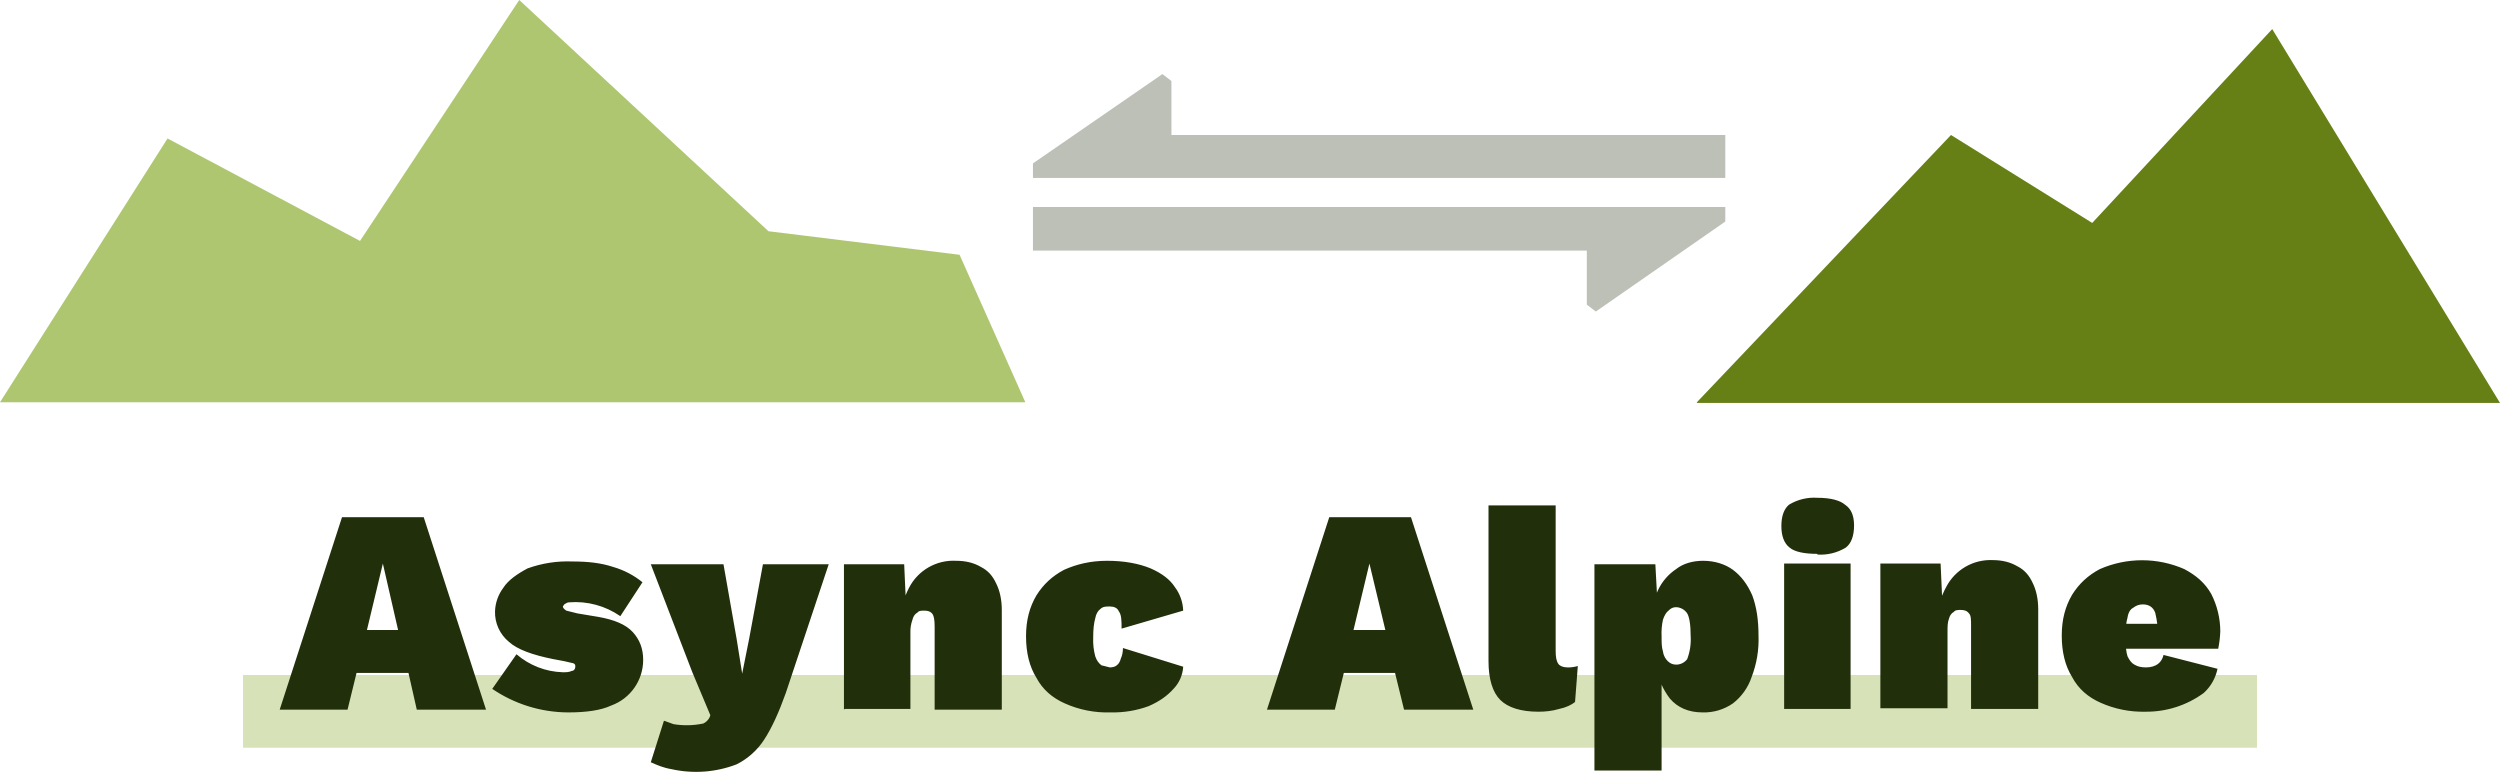
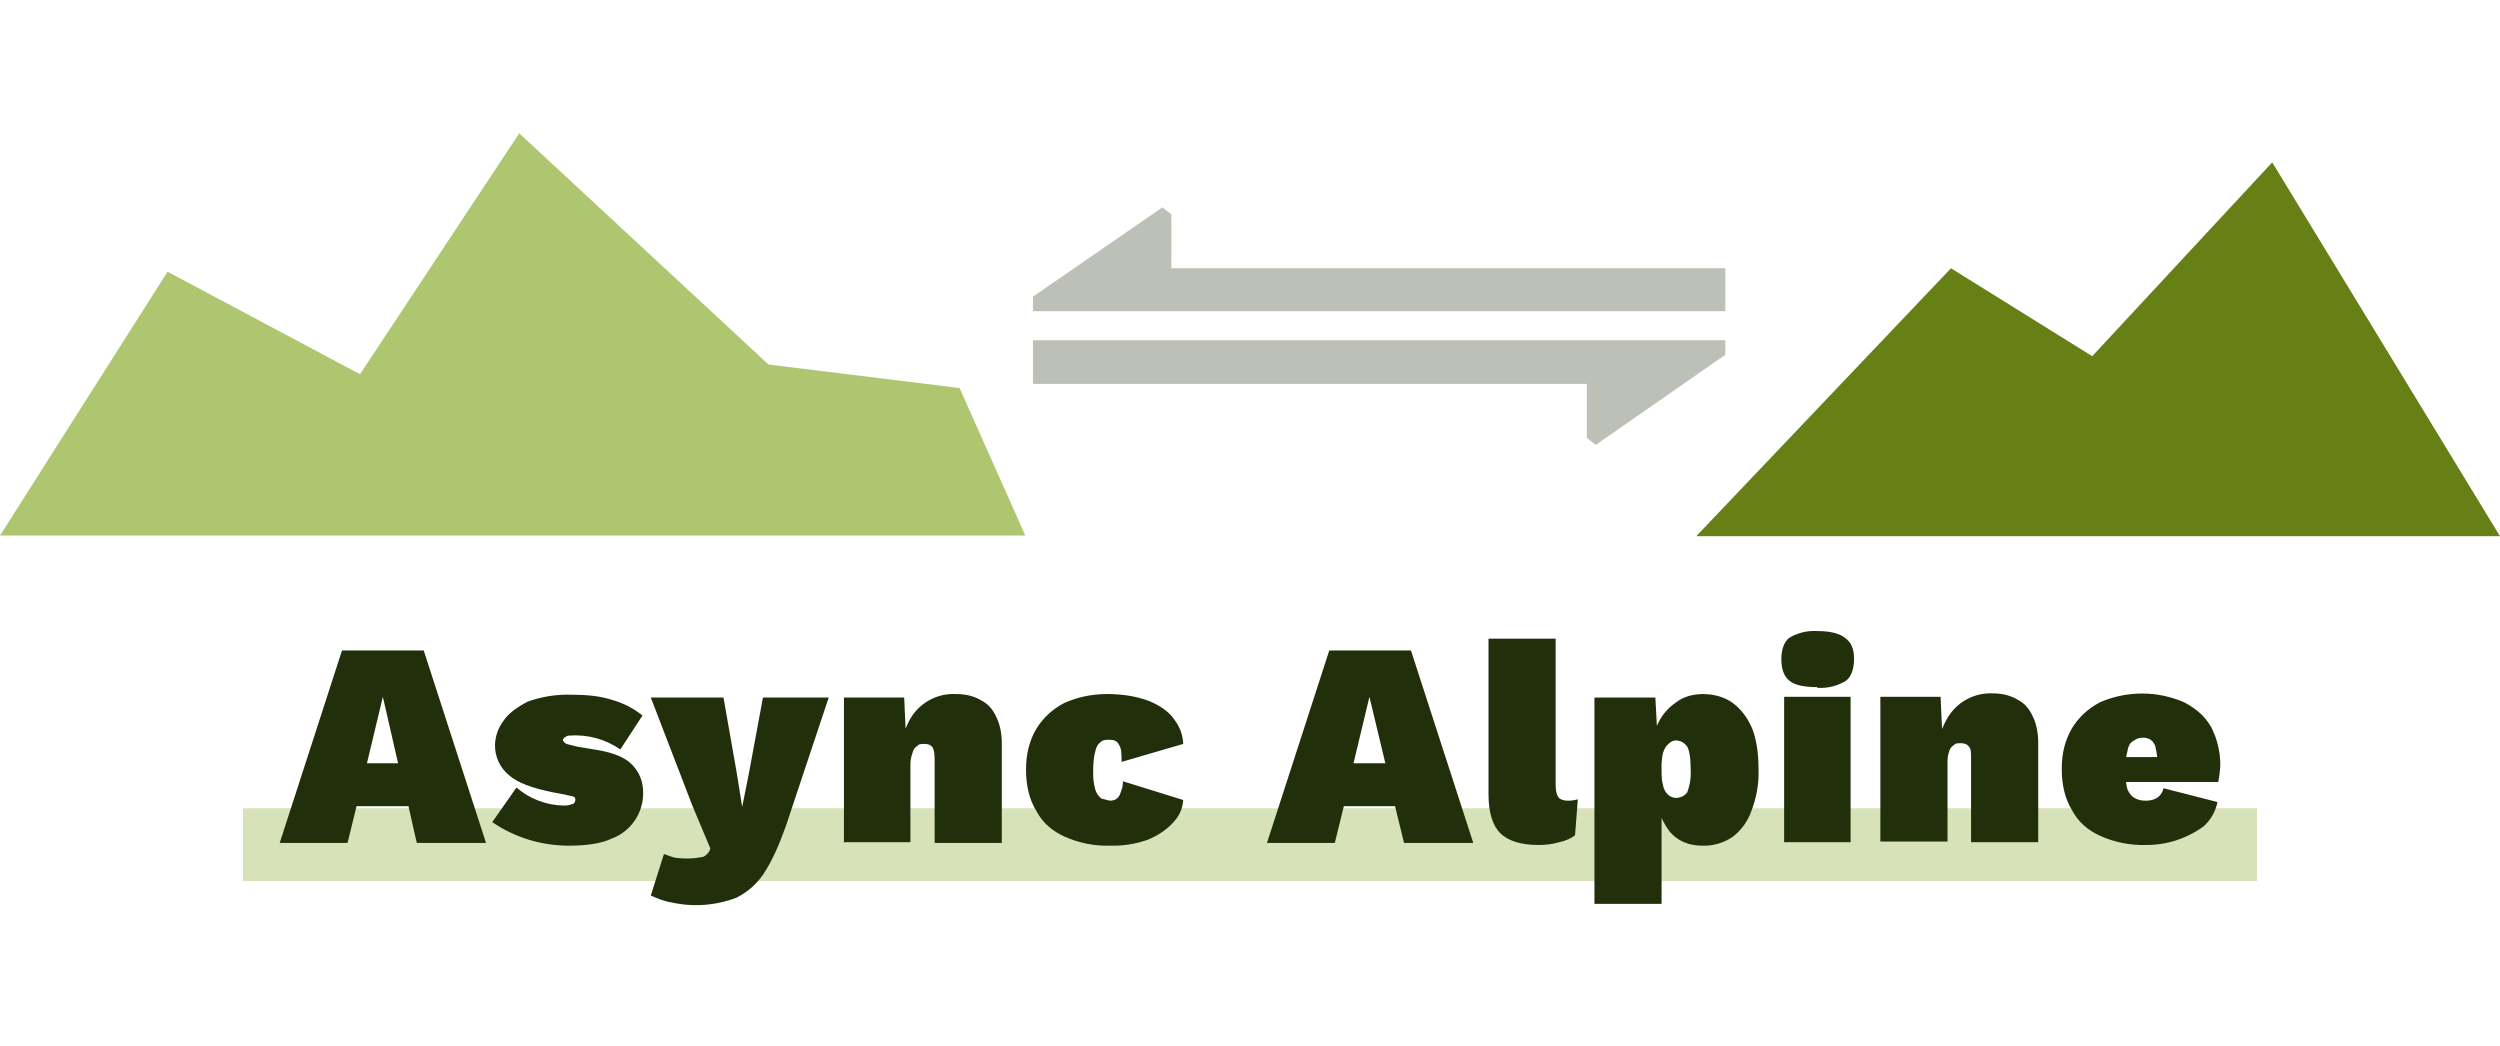
- <svg xmlns="http://www.w3.org/2000/svg" role="img" aria-label="Async Alpine" viewBox="0 0 361.1 111.5">
-   <path d="M0 58.1 24.2 20 52 34.8 75 0l36 33.4 27.6 3.4 9.5 21.3H0Z" fill="#AEC670" />
-   <path d="m245.1 58.1 36.7-38.6 20.4 12.7 26-28 32.9 54h-116Z" fill="#668016" />
-   <path fill="#D7E2B8" d="M35.1 97.5H326V108H35.1z" />
-   <path d="M70.2 102.5h-10L59 97.2h-7.5l-1.3 5.3h-9.8l9-27.8h11.8l9 27.8ZM53 91h4.5l-2.2-9.6L53 91Zm29 11.9a19.6 19.6 0 0 1-10.9-3.4l3.5-5a10.7 10.7 0 0 0 6.7 2.6c.5 0 .9 0 1.3-.2.3 0 .5-.3.5-.6 0-.2 0-.4-.3-.5l-1.3-.3-1.6-.3c-3-.6-5.2-1.4-6.4-2.5a5.5 5.5 0 0 1-2-4.4 6 6 0 0 1 1.2-3.4c.7-1.1 2-2 3.5-2.8a17 17 0 0 1 6.5-1c2.2 0 4.1.2 5.9.8a12 12 0 0 1 4.2 2.2L89.6 89a11.4 11.4 0 0 0-7.4-2c-.3 0-.5.2-.7.3l-.2.3c0 .2.2.4.5.6l1.6.4 3 .5c2.3.4 4 1.1 5 2.2s1.5 2.4 1.5 4a7 7 0 0 1-4.6 6.6c-1.5.7-3.6 1-6.2 1Zm37.7-21.4-6.2 18.6c-1 2.8-2 5-3.1 6.7a10.2 10.2 0 0 1-4 3.6 16.3 16.3 0 0 1-9.4.7c-1.2-.2-2.1-.6-3-1l1.9-6 1.4.5a11.6 11.6 0 0 0 4.3-.1c.4-.2.7-.5.9-.9l.1-.3-2.6-6.2-6-15.6h10.5l1.9 10.8.8 5 1-5 2-10.8h9.5Zm2.2 21v-21h8.7l.4 8.9-1-1a12 12 0 0 1 1.3-4.5 7.2 7.2 0 0 1 6.8-3.9c1.4 0 2.6.3 3.6.9 1 .5 1.7 1.3 2.2 2.4.5 1 .8 2.3.8 3.8v14.4H135v-12c0-.9-.1-1.5-.3-1.8-.3-.4-.7-.5-1.2-.5-.4 0-.8 0-1 .3-.4.2-.6.6-.7 1a5 5 0 0 0-.3 1.9v11H122Zm38-21.5c2.5 0 4.6.4 6.3 1.1 1.6.7 2.8 1.6 3.5 2.7a6 6 0 0 1 1.2 3.4l-8.9 2.6c0-1.1 0-2-.4-2.5-.2-.5-.7-.7-1.3-.7-.6 0-1 0-1.4.4-.3.2-.6.7-.7 1.3-.2.7-.3 1.6-.3 2.8a9 9 0 0 0 .3 2.7c.2.6.5 1 .9 1.3l1.2.3c.4 0 .8-.1 1-.3.3-.2.5-.6.6-1 .2-.4.3-1 .3-1.5l8.7 2.7a5 5 0 0 1-1.4 3.2c-.9 1-2 1.8-3.6 2.5a15 15 0 0 1-5.5.9 15 15 0 0 1-6.6-1.3c-1.8-.8-3.2-2-4.1-3.7-1-1.6-1.5-3.6-1.5-6 0-2.3.5-4.2 1.5-5.9 1-1.6 2.3-2.8 4-3.7 1.8-.8 3.8-1.3 6.2-1.3Zm52.9 21.5h-10l-1.3-5.3h-7.4l-1.3 5.3H183l9-27.8h11.8l9 27.8ZM195.5 91h4.6l-2.3-9.6-2.3 9.6Zm29.2-18v21c0 .9.1 1.5.4 1.9.2.3.7.5 1.3.5a4.8 4.8 0 0 0 1.5-.2l-.4 5.2c-.5.4-1.3.8-2.3 1-1 .3-2 .4-3 .4-2.5 0-4.4-.6-5.5-1.7-1.1-1.1-1.7-3-1.7-5.6V73h9.7Zm5.6 38.2V81.5h8.8l.5 9.2-1.1-1c0-1.7.4-3.2 1-4.5a7.5 7.5 0 0 1 2.6-3c1-.8 2.4-1.2 3.9-1.2 1.7 0 3.2.5 4.3 1.3 1.2.9 2.1 2.1 2.8 3.7.6 1.6.9 3.5.9 5.8a15 15 0 0 1-1 6 8 8 0 0 1-2.7 3.8 7.3 7.3 0 0 1-4.4 1.3c-2 0-3.6-.7-4.7-2-1-1.3-1.8-3-2-5l.8-1.3v16.7h-9.7ZM242.1 96a2 2 0 0 0 1.6-.8 8 8 0 0 0 .5-3.3c0-1.7-.2-2.8-.5-3.3a2 2 0 0 0-1.6-.9c-.5 0-.8.2-1.1.5-.3.2-.6.7-.8 1.3a9 9 0 0 0-.2 2.4c0 .9 0 1.6.2 2.2.1.7.4 1.1.7 1.4.3.3.7.5 1.2.5Zm20.4-16c-1.9 0-3.3-.3-4-.9-.8-.6-1.2-1.7-1.2-3.1 0-1.5.4-2.5 1.1-3.1a7 7 0 0 1 4.1-1c2 0 3.3.4 4 1 .9.6 1.3 1.6 1.3 3 0 1.5-.4 2.6-1.2 3.2a7 7 0 0 1-4.1 1Zm4.8 1.4v21h-9.6v-21h9.6Zm4.3 21v-21h8.7l.4 8.9-1-1a12 12 0 0 1 1.4-4.5 7.2 7.2 0 0 1 6.7-3.9c1.4 0 2.6.3 3.6.9 1 .5 1.7 1.3 2.2 2.4.5 1 .8 2.3.8 3.8v14.4h-9.7v-12c0-.9 0-1.5-.3-1.8-.3-.4-.7-.5-1.2-.5-.4 0-.8 0-1 .3-.4.2-.6.6-.7 1-.2.5-.2 1.1-.2 1.9v11h-9.7Zm38.3.4a15 15 0 0 1-6.5-1.3c-1.8-.8-3.2-2-4.1-3.7-1-1.6-1.5-3.6-1.5-6 0-2.3.5-4.2 1.5-5.9 1-1.6 2.3-2.8 4-3.7a15.2 15.2 0 0 1 12.2 0c1.7.9 3 2 3.9 3.6a12 12 0 0 1 1.3 5.4 15.8 15.8 0 0 1-.3 2.5h-16.3v-3.6h12.1l-4.5 1.9a14 14 0 0 0-.4-3.5c-.3-.8-.9-1.2-1.8-1.2-.6 0-1 .2-1.4.5-.4.2-.7.7-.8 1.4-.2.7-.3 1.6-.3 2.8 0 1.2.1 2.2.3 2.8.3.6.6 1 1 1.2.5.3 1 .4 1.7.4s1.3-.2 1.7-.5c.4-.3.7-.8.8-1.3l7.8 2c-.3 1.4-1 2.6-2 3.5a14 14 0 0 1-8.4 2.7Z" fill="#21300B" />
-   <path d="M249.2 25.7h-100v-2.1l18.7-12.9 1.3 1v7.8h80v6.2Zm-100 4.2h100V32l-18.7 13-1.3-1v-7.8h-80V30Z" fill="#BCC0B7" />
+ <svg xmlns="http://www.w3.org/2000/svg" aria-label="Async Alpine" role="img" viewBox="0 0 361.1 151">
+   <path d="m0 77.35 24.2-38.1L52 54.05l23-34.8 36 33.4 27.6 3.4 9.5 21.3H0Z" fill="#AEC670" />
+   <path d="m245.1 77.35 36.7-38.6 20.4 12.7 26-28 32.9 54h-116v-.1Z" fill="#668016" />
+   <path fill="#D7E2B8" d="M35.1 116.75H326v10.5H35.1v-10.5Z" />
+   <path d="M70.2 121.75h-10l-1.2-5.3h-7.5l-1.3 5.3h-9.8l9-27.8h11.8l9 27.8ZM53 110.25h4.5l-2.2-9.6-2.3 9.6Zm29 11.9a19.6 19.6 0 0 1-10.9-3.4l3.5-5a10.7 10.7 0 0 0 6.7 2.6c.5 0 .9 0 1.3-.2.3 0 .5-.3.5-.6 0-.2 0-.4-.3-.5l-1.3-.3-1.6-.3c-3-.6-5.2-1.4-6.4-2.5a5.5 5.5 0 0 1-2-4.4 6 6 0 0 1 1.2-3.4c.7-1.1 2-2 3.5-2.8a17 17 0 0 1 6.5-1c2.2 0 4.1.2 5.9.8 1.53.45 2.96 1.2 4.2 2.2l-3.2 4.9a11.4 11.4 0 0 0-7.4-2c-.3 0-.5.2-.7.3l-.2.3c0 .2.2.4.5.6l1.6.4 3 .5c2.3.4 4 1.1 5 2.2s1.5 2.4 1.5 4a7 7 0 0 1-4.6 6.6c-1.5.7-3.6 1-6.2 1H82Zm37.7-21.4-6.2 18.6c-1 2.8-2 5-3.1 6.7a10.2 10.2 0 0 1-4 3.6 16.3 16.3 0 0 1-9.4.7c-1.2-.2-2.1-.6-3-1l1.9-6 1.4.5c1.43.23 2.89.2 4.3-.1.4-.2.7-.5.9-.9l.1-.3-2.6-6.2-6-15.6h10.5l1.9 10.8.8 5 1-5 2-10.8h9.5Zm2.2 21v-21h8.7l.4 8.9-1-1a12 12 0 0 1 1.3-4.5 7.2 7.2 0 0 1 6.8-3.9c1.4 0 2.6.3 3.6.9 1 .5 1.7 1.3 2.2 2.4.5 1 .8 2.3.8 3.8v14.4H135v-12c0-.9-.1-1.5-.3-1.8-.3-.4-.7-.5-1.2-.5-.4 0-.8 0-1 .3-.4.2-.6.6-.7 1a5 5 0 0 0-.3 1.9v11H122l-.1.1Zm38-21.5c2.5 0 4.6.4 6.3 1.1 1.6.7 2.8 1.6 3.5 2.7a6 6 0 0 1 1.2 3.4l-8.9 2.6c0-1.1 0-2-.4-2.5-.2-.5-.7-.7-1.3-.7-.6 0-1 0-1.4.4-.3.2-.6.7-.7 1.3-.2.7-.3 1.6-.3 2.8a9 9 0 0 0 .3 2.7c.2.6.5 1 .9 1.3l1.2.3c.4 0 .8-.1 1-.3.3-.2.5-.6.6-1 .2-.4.3-1 .3-1.5l8.7 2.7a5 5 0 0 1-1.4 3.2c-.9 1-2 1.8-3.6 2.5a15 15 0 0 1-5.5.9 15 15 0 0 1-6.6-1.3c-1.8-.8-3.2-2-4.1-3.7-1-1.6-1.5-3.6-1.5-6 0-2.3.5-4.2 1.5-5.9 1-1.6 2.3-2.8 4-3.7 1.8-.8 3.8-1.3 6.2-1.3Zm52.9 21.5h-10l-1.3-5.3h-7.4l-1.3 5.3H183l9-27.8h11.8l9 27.8Zm-17.3-11.5h4.6l-2.3-9.6-2.3 9.6Zm29.2-18v21c0 .9.1 1.5.4 1.9.2.3.7.5 1.3.5a4.8 4.8 0 0 0 1.5-.2l-.4 5.2c-.5.4-1.3.8-2.3 1-1 .3-2 .4-3 .4-2.5 0-4.4-.6-5.5-1.7-1.1-1.1-1.7-3-1.7-5.6v-22.5h9.7Zm5.6 38.2v-29.7h8.8l.5 9.2-1.1-1c0-1.7.4-3.2 1-4.5a7.5 7.5 0 0 1 2.6-3c1-.8 2.4-1.2 3.9-1.2 1.7 0 3.2.5 4.3 1.3 1.2.9 2.1 2.1 2.8 3.7.6 1.6.9 3.5.9 5.8a15 15 0 0 1-1 6 8 8 0 0 1-2.7 3.8 7.3 7.3 0 0 1-4.4 1.3c-2 0-3.6-.7-4.7-2-1-1.3-1.8-3-2-5l.8-1.3v16.7h-9.7v-.1Zm11.8-15.2a2 2 0 0 0 1.6-.8 8 8 0 0 0 .5-3.3c0-1.7-.2-2.8-.5-3.3a2 2 0 0 0-1.6-.9c-.5 0-.8.2-1.1.5-.3.2-.6.7-.8 1.3a9 9 0 0 0-.2 2.4c0 .9 0 1.6.2 2.2.1.7.4 1.1.7 1.4.3.3.7.5 1.2.5Zm20.4-16c-1.9 0-3.3-.3-4-.9-.8-.6-1.2-1.7-1.2-3.1 0-1.5.4-2.5 1.1-3.1a7 7 0 0 1 4.1-1c2 0 3.3.4 4 1 .9.6 1.3 1.6 1.3 3 0 1.5-.4 2.6-1.2 3.2a7 7 0 0 1-4.1 1v-.1Zm4.8 1.4v21h-9.6v-21h9.6Zm4.3 21v-21h8.7l.4 8.9-1-1a12 12 0 0 1 1.4-4.5 7.2 7.2 0 0 1 6.7-3.9c1.4 0 2.6.3 3.6.9 1 .5 1.7 1.3 2.2 2.4.5 1 .8 2.3.8 3.8v14.4h-9.7v-12c0-.9 0-1.5-.3-1.8-.3-.4-.7-.5-1.2-.5-.4 0-.8 0-1 .3-.4.2-.6.6-.7 1-.2.5-.2 1.1-.2 1.9v11h-9.7v.1Zm38.3.4a15 15 0 0 1-6.5-1.3c-1.8-.8-3.2-2-4.1-3.7-1-1.6-1.5-3.6-1.5-6 0-2.3.5-4.2 1.5-5.9 1-1.6 2.3-2.8 4-3.7a15.2 15.2 0 0 1 12.2 0c1.7.9 3 2 3.9 3.6a12 12 0 0 1 1.3 5.4 15.8 15.8 0 0 1-.3 2.5h-16.3v-3.6h12.1l-4.5 1.9c.01-1.18-.12-2.36-.4-3.5-.3-.8-.9-1.2-1.8-1.2-.6 0-1 .2-1.4.5-.4.2-.7.7-.8 1.4-.2.7-.3 1.6-.3 2.8 0 1.2.1 2.2.3 2.8.3.6.6 1 1 1.2.5.3 1 .4 1.7.4s1.3-.2 1.7-.5c.4-.3.7-.8.8-1.3l7.8 2c-.3 1.4-1 2.6-2 3.5a14 14 0 0 1-8.4 2.7Z" fill="#21300B" />
+   <path d="M249.2 44.95h-100v-2.1l18.7-12.9 1.3 1v7.8h80v6.2Zm-100 4.2h100v2.1l-18.7 13-1.3-1v-7.8h-80v-6.3Z" fill="#BCC0B7" />
</svg>
